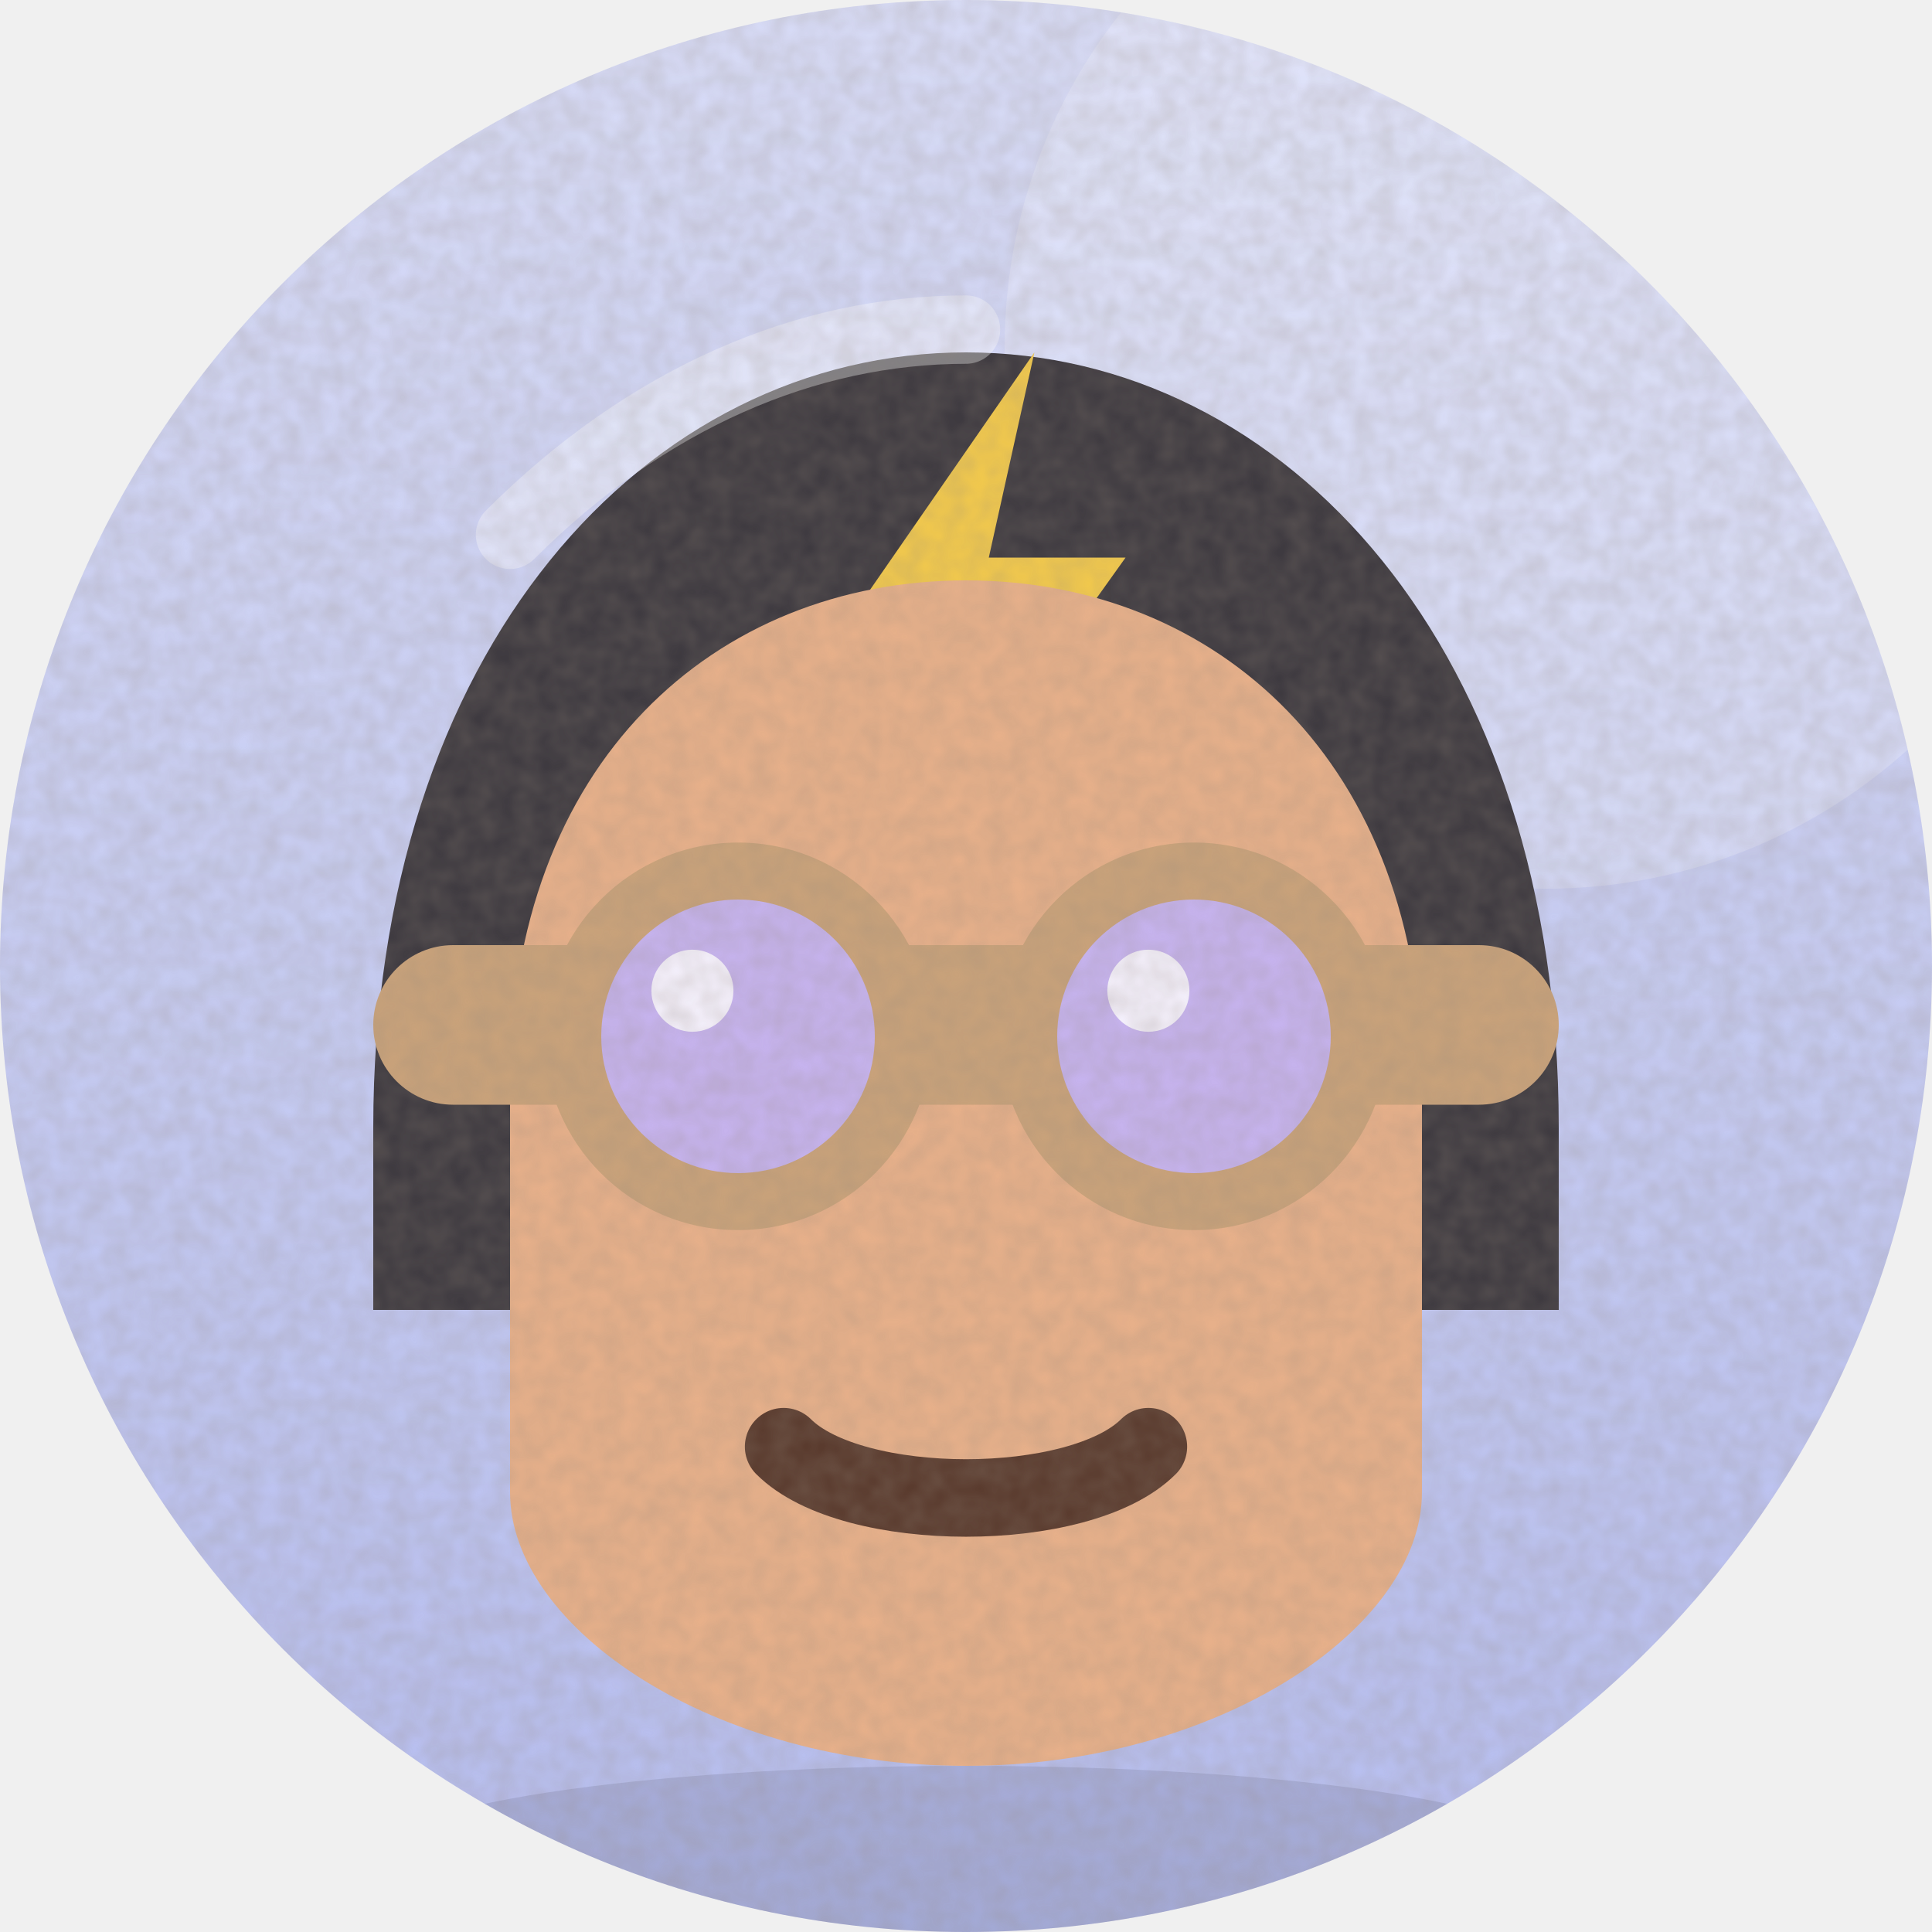
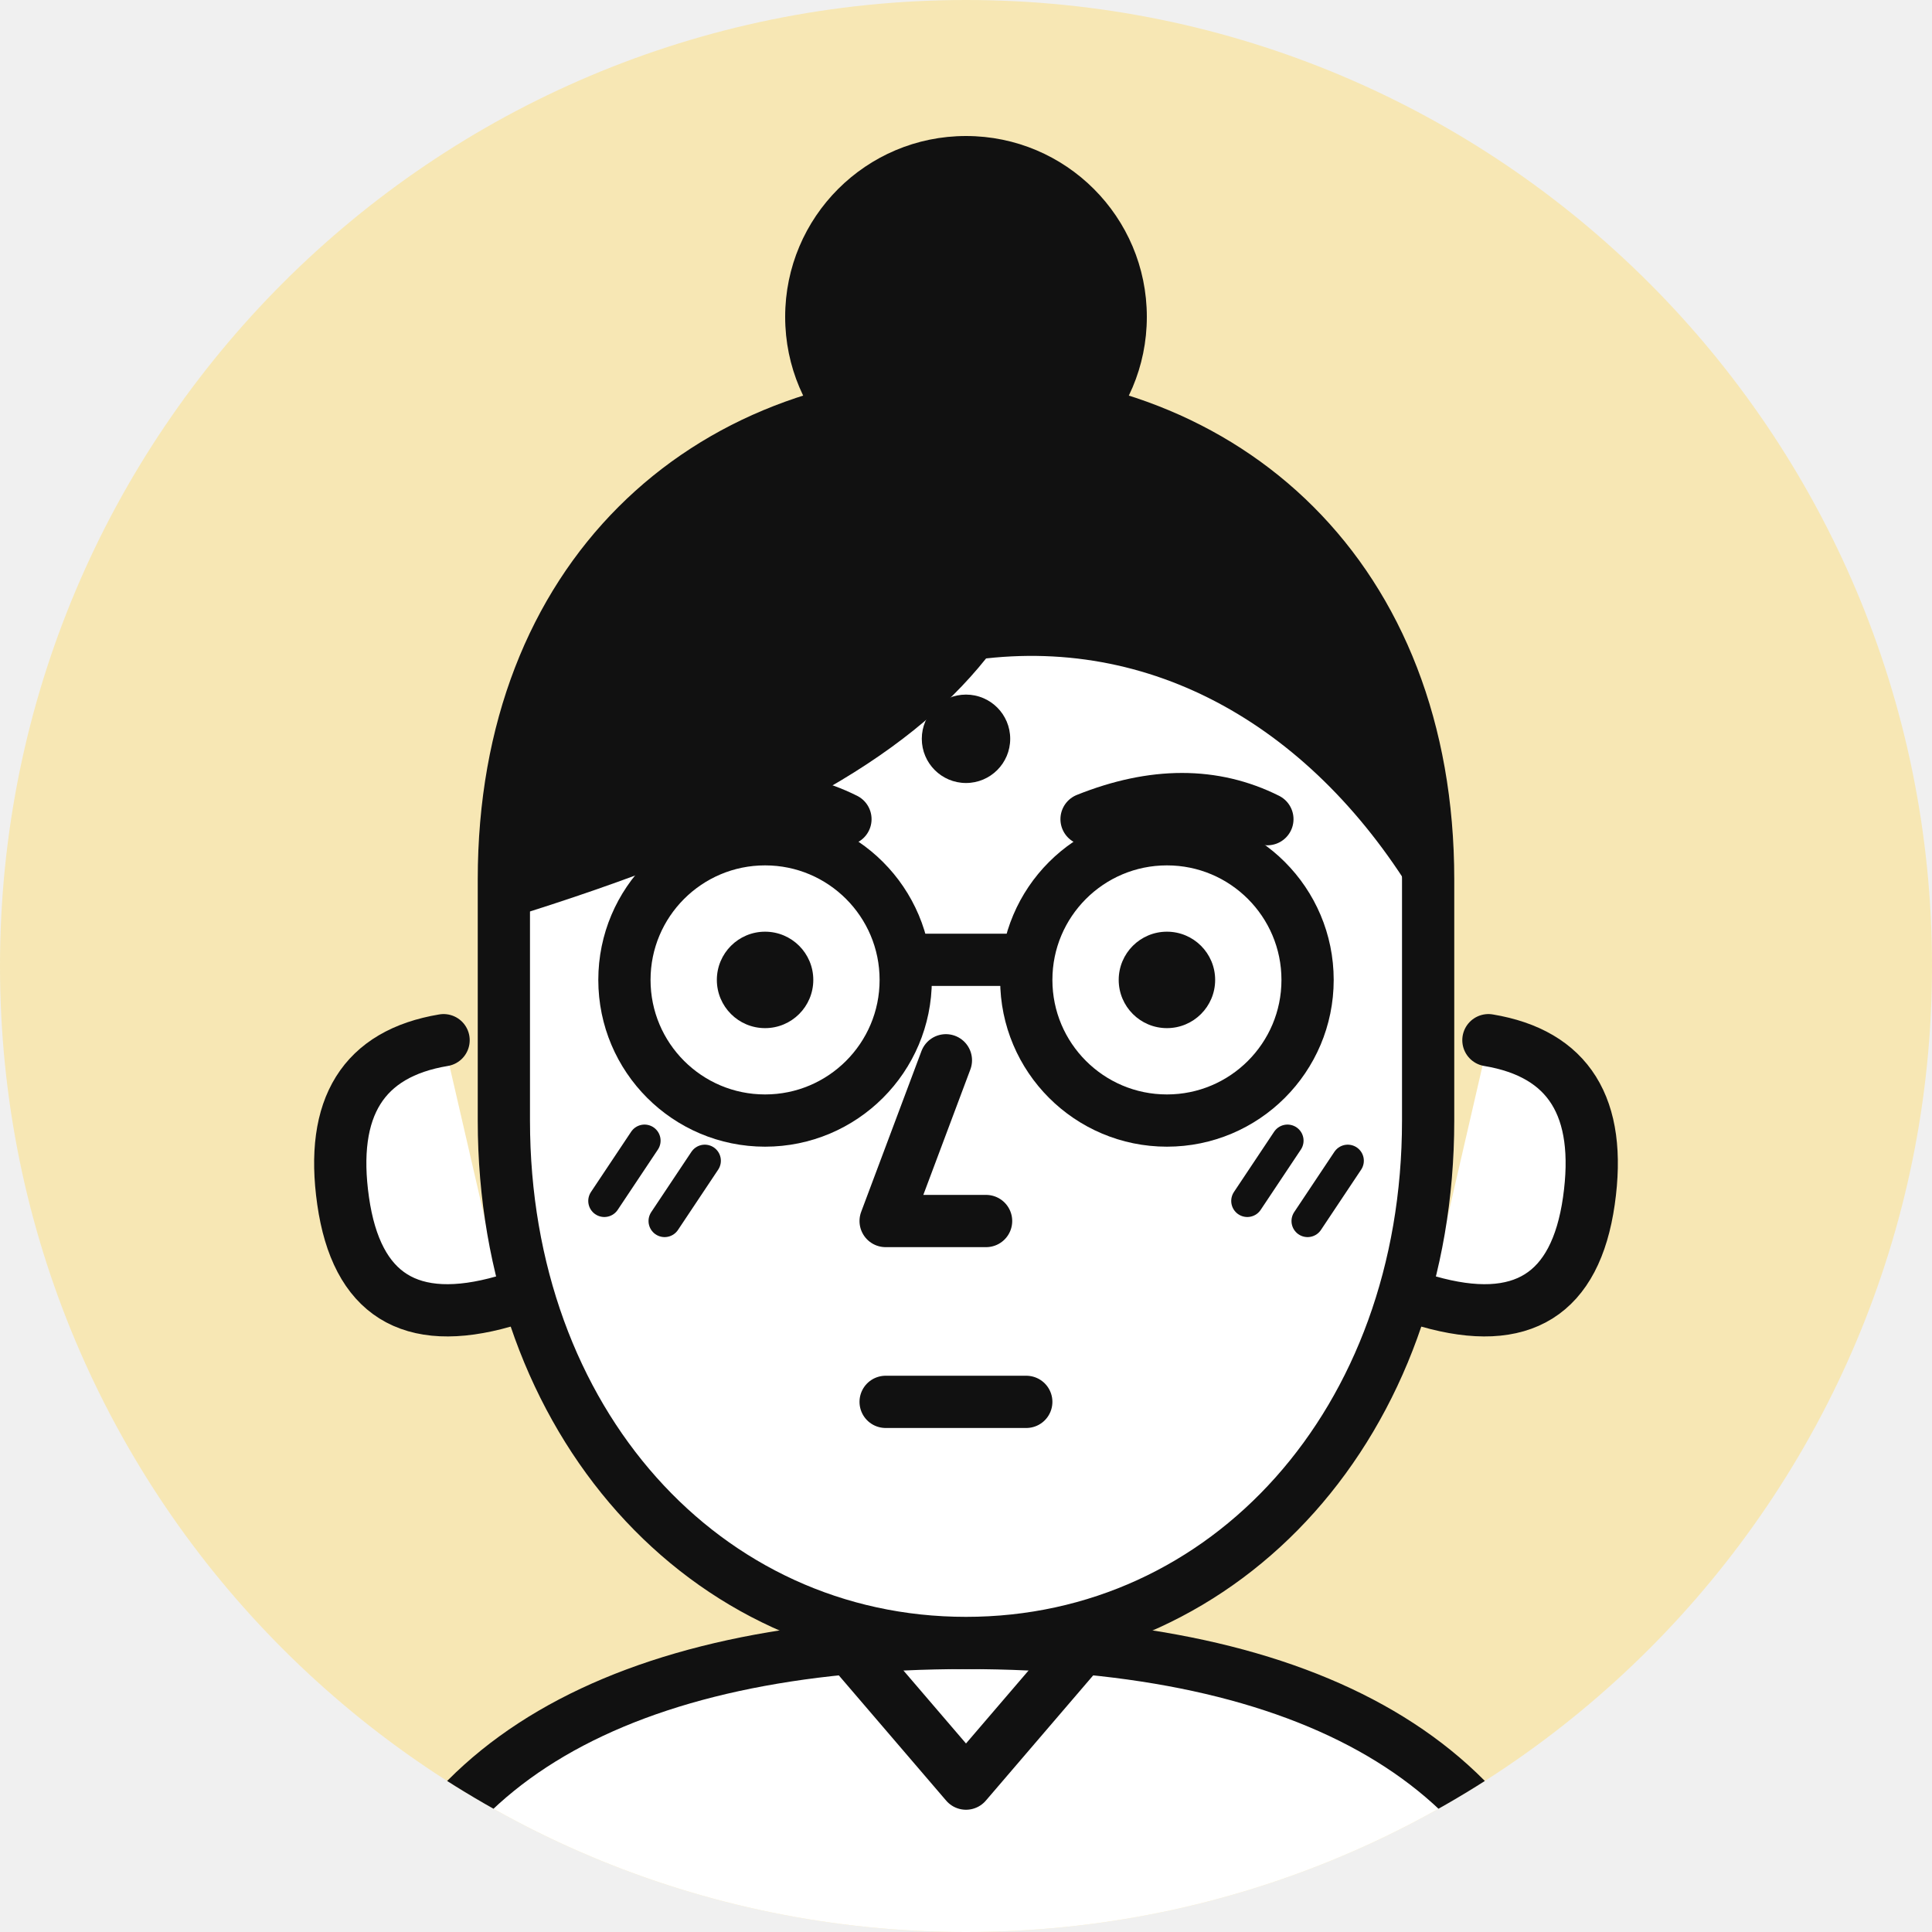
<svg xmlns="http://www.w3.org/2000/svg" viewBox="0 0 100 100">
  <defs>
-     <linearGradient id="b10" x1="0" y1="0" x2="0" y2="1">
-       <stop offset="0" stop-color="#D8DCF7" />
-       <stop offset="1" stop-color="#B5BCEE" />
-     </linearGradient>
    <clipPath id="c10">
      <circle cx="50" cy="50" r="50" />
    </clipPath>
-     <filter id="g11" x="0" y="0" width="100%" height="100%">
-       <feTurbulence type="fractalNoise" baseFrequency=".9" numOctaves="2" seed="11" />
-       <feColorMatrix values="0 0 0 0 .3  0 0 0 0 .25  0 0 0 0 .2  0 0 0 .32 -.05" />
-       <feComposite in2="SourceGraphic" operator="in" />
-     </filter>
  </defs>
  <g clip-path="url(#c10)">
-     <rect width="100" height="100" fill="url(#b10)" />
-     <circle cx="80" cy="18" r="28" fill="#fff" opacity=".2" />
-     <g transform="translate(50 56) scale(1.18) translate(-50 -54)">
-       <ellipse cx="50" cy="88" rx="26" ry="4" fill="#000" opacity=".1" />
-       <path d="M24 56c0-21 12-34 26-34s26 13 26 34v8H24z" fill="#3E3A40" />
-       <path d="M53 22l-9 13h6l-3 10 10-14h-6z" fill="#F2C94C" />
-       <path d="M30 54c0-14 9-22 20-22s20 8 20 22v18c0 6-9 12-20 12s-20-6-20-12z" fill="#E7B08A" />
-       <rect x="24" y="48" width="52" height="7" rx="3.5" fill="#C9A27A" />
-       <circle cx="40" cy="52" r="8.5" fill="#C9A27A" />
-       <circle cx="60" cy="52" r="8.5" fill="#C9A27A" />
-       <circle cx="40" cy="52" r="6" fill="#C6B3EE" />
-       <circle cx="60" cy="52" r="6" fill="#C6B3EE" />
-       <circle cx="38" cy="50" r="1.8" fill="#fff" opacity=".8" />
-       <circle cx="58" cy="50" r="1.8" fill="#fff" opacity=".8" />
-       <path d="M42 70c3 3 13 3 16 0" stroke="#5A3B2E" stroke-width="3.4" stroke-linecap="round" fill="none" />
-       <path d="M30 30c6-6 13-9 20-9" stroke="#fff" stroke-width="3" opacity=".35" stroke-linecap="round" fill="none" />
+     <rect width="100" height="100" fill="#F7E7B4" />
+     <g transform="translate(50 58) scale(1.04) translate(-50 -56)">
+       <circle cx="50" cy="16" r="9" fill="#111" />
+       <path d="M20 100c2-12 13-18 30-18s28 6 30 18" fill="#fff" stroke="#111" stroke-width="2.6" stroke-linecap="round" stroke-linejoin="round" />
+       <path d="M44 82l6 7 6-7" fill="none" stroke="#111" stroke-width="2.6" stroke-linecap="round" stroke-linejoin="round" />
+       <path d="M24 52q-6 1-5 8t8 5" fill="#fff" stroke="#111" stroke-width="2.6" stroke-linecap="round" stroke-linejoin="round" />
+       <path d="M76 52q6 1 5 8t-8 5" fill="#fff" stroke="#111" stroke-width="2.6" stroke-linecap="round" stroke-linejoin="round" />
+       <path d="M27 44c0-15 10-24 23-24s23 9 23 24v12c0 15-10 26-23 26s-23-11-23-26z" fill="#fff" stroke="#111" stroke-width="2.6" stroke-linecap="round" stroke-linejoin="round" />
+       <path d="M49 53l-3 8h5" fill="none" stroke="#111" stroke-width="2.6" stroke-linecap="round" stroke-linejoin="round" />
+       <circle cx="40" cy="49" r="2.4" fill="#111" />
+       <circle cx="60" cy="49" r="2.4" fill="#111" />
+       <path d="M46 70h7" stroke="#111" stroke-width="2.6" stroke-linecap="round" stroke-linejoin="round" />
+       <path d="M35 41q5-2 9 0M56 41q5-2 9 0" fill="none" stroke="#111" stroke-width="2.6" stroke-linecap="round" stroke-linejoin="round" />
+       <path d="M32 60l2-3M35 61l2-3M64 60l2-3M67 61l2-3" stroke="#111" stroke-width="1.6" stroke-linecap="round" />
+       <path d="M27 46c0-16 10-26 23-26s23 10 23 26c-5-9-13-14-22-13-4 5-11 9-24 13z" fill="#111" />
+       <circle cx="50" cy="37" r="2.2" fill="#111" />
+       <circle cx="40" cy="49" r="7" fill="none" stroke="#111" stroke-width="2.6" stroke-linecap="round" stroke-linejoin="round" />
+       <circle cx="60" cy="49" r="7" fill="none" stroke="#111" stroke-width="2.6" stroke-linecap="round" stroke-linejoin="round" />
+       <path d="M47 48h6" stroke="#111" stroke-width="2.6" stroke-linecap="round" stroke-linejoin="round" />
    </g>
-     <rect width="100" height="100" fill="#fff" filter="url(#g11)" />
  </g>
</svg>
